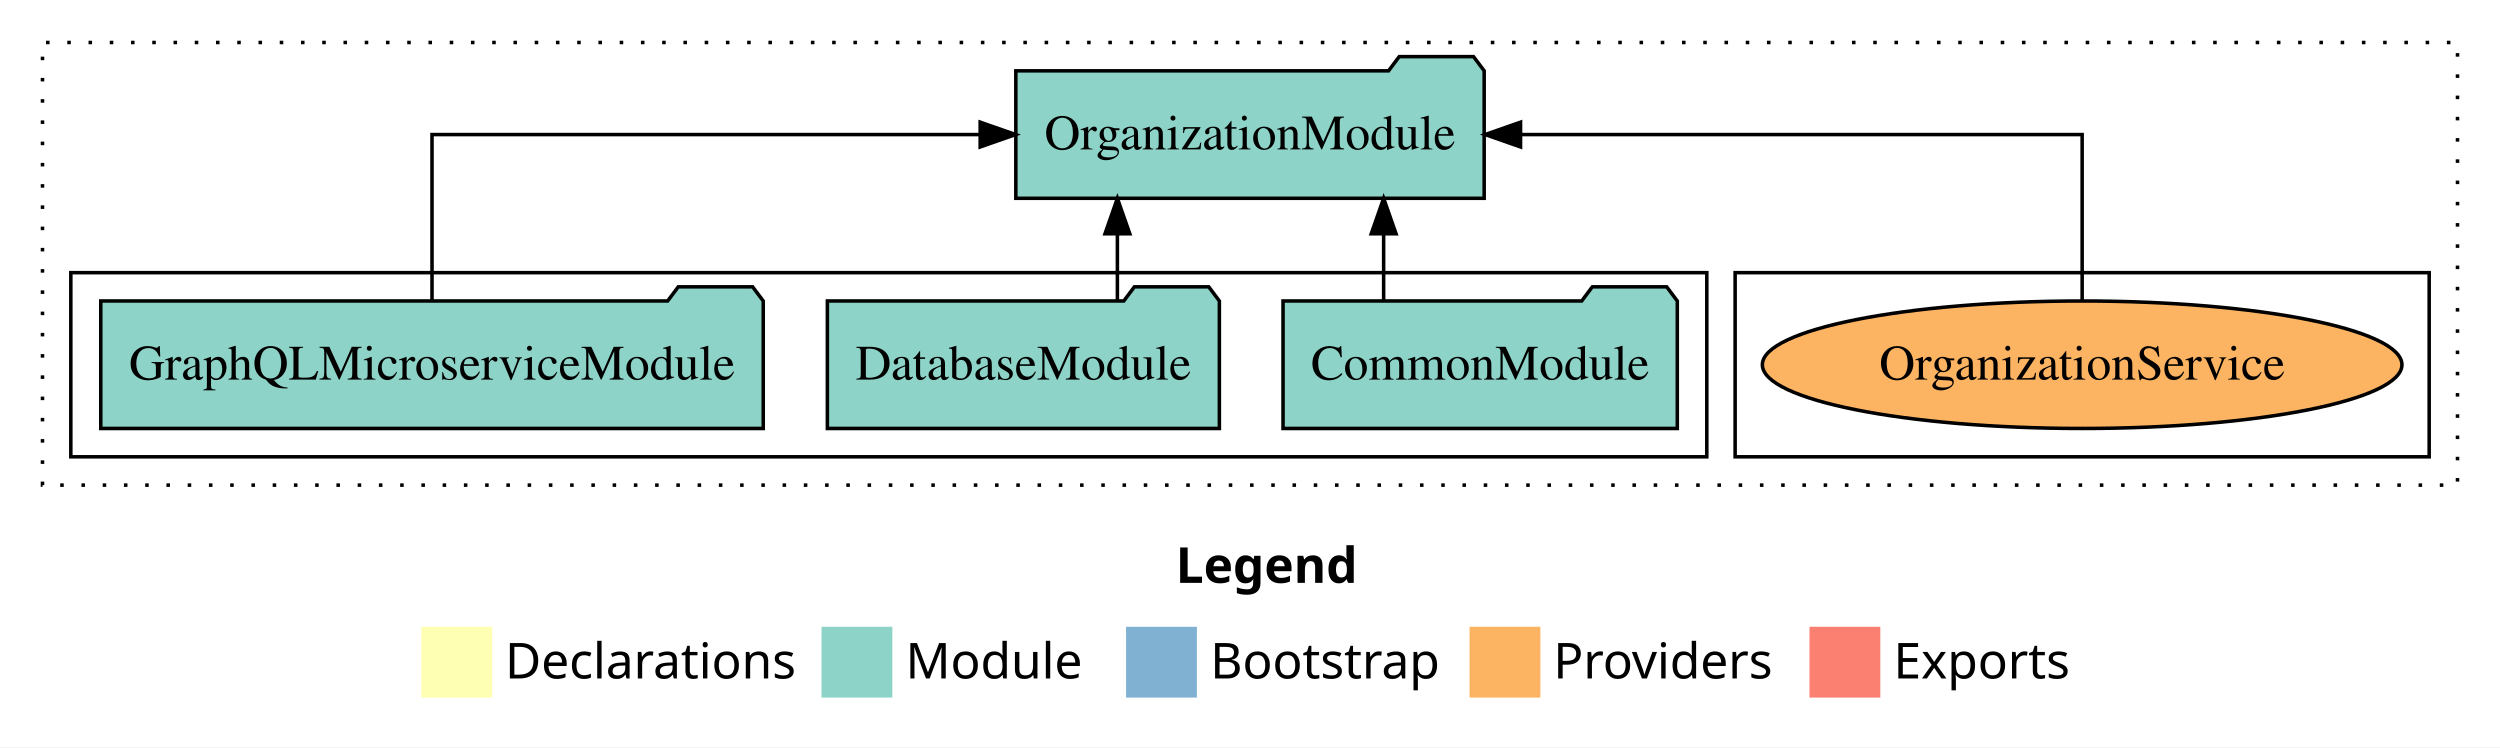
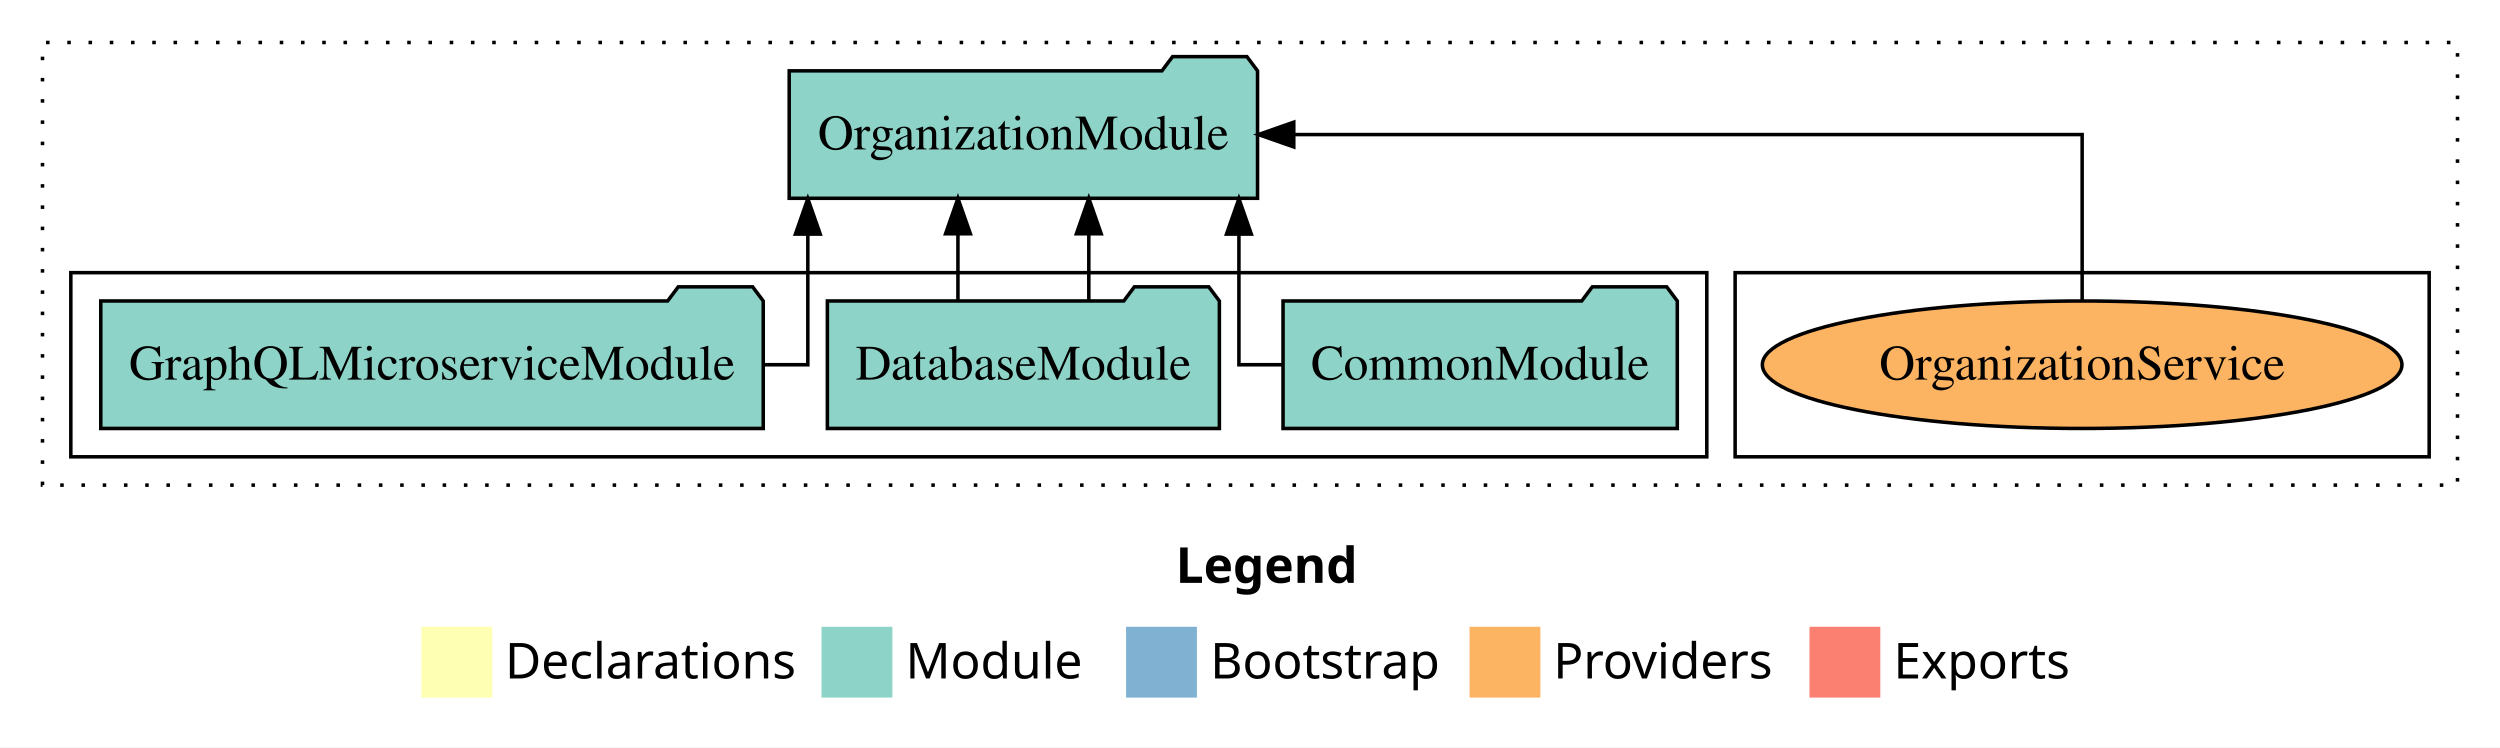
<svg xmlns="http://www.w3.org/2000/svg" width="706pt" height="211pt" viewBox="0.00 0.00 706.00 211.00">
  <g id="graph0" class="graph" transform="scale(1 1) rotate(0) translate(4 207)">
    <polygon fill="white" stroke="transparent" points="-4,4 -4,-207 702,-207 702,4 -4,4" />
    <text text-anchor="start" x="328.01" y="-42.4" font-family="Times-12" font-weight="bold" font-size="14.00">Legend</text>
    <polygon fill="#ffffb3" stroke="transparent" points="115,-10 115,-30 135,-30 135,-10 115,-10" />
    <text text-anchor="start" x="138.63" y="-15.4" font-family="Times-12" font-size="14.00">  Declarations</text>
    <polygon fill="#8dd3c7" stroke="transparent" points="228,-10 228,-30 248,-30 248,-10 228,-10" />
    <text text-anchor="start" x="251.73" y="-15.4" font-family="Times-12" font-size="14.00">  Module</text>
    <polygon fill="#80b1d3" stroke="transparent" points="314,-10 314,-30 334,-30 334,-10 314,-10" />
    <text text-anchor="start" x="337.78" y="-15.4" font-family="Times-12" font-size="14.00">  Bootstrap</text>
    <polygon fill="#fdb462" stroke="transparent" points="411,-10 411,-30 431,-30 431,-10 411,-10" />
    <text text-anchor="start" x="434.67" y="-15.4" font-family="Times-12" font-size="14.00">  Providers</text>
    <polygon fill="#fb8072" stroke="transparent" points="507,-10 507,-30 527,-30 527,-10 507,-10" />
    <text text-anchor="start" x="530.73" y="-15.4" font-family="Times-12" font-size="14.00">  Exports</text>
    <g id="clust1" class="cluster">
      <polygon fill="none" stroke="black" stroke-dasharray="1,5" points="8,-70 8,-195 690,-195 690,-70 8,-70" />
    </g>
    <g id="clust6" class="cluster">
      <polygon fill="none" stroke="black" points="486,-78 486,-130 682,-130 682,-78 486,-78" />
    </g>
    <g id="clust3" class="cluster">
      <polygon fill="none" stroke="black" points="16,-78 16,-130 478,-130 478,-78 16,-78" />
    </g>
    <g id="node1" class="node">
      <polygon fill="#8dd3c7" stroke="black" points="469.67,-122 466.67,-126 445.67,-126 442.67,-122 358.33,-122 358.33,-86 469.67,-86 469.67,-122" />
      <text text-anchor="middle" x="414" y="-99.8" font-family="Times,serif" font-size="14.00">CommonModule</text>
    </g>
    <g id="node4" class="node">
-       <polygon fill="#8dd3c7" stroke="black" points="415.13,-187 412.13,-191 391.13,-191 388.13,-187 282.87,-187 282.87,-151 415.13,-151 415.13,-187" />
-       <text text-anchor="middle" x="349" y="-164.8" font-family="Times,serif" font-size="14.00">OrganizationModule</text>
+       <polygon fill="#8dd3c7" stroke="black" points="351.13,-187 348.13,-191 327.13,-191 324.13,-187 218.87,-187 218.87,-151 351.13,-151 351.13,-187" />
+       <text text-anchor="middle" x="285" y="-164.8" font-family="Times,serif" font-size="14.00">OrganizationModule</text>
    </g>
    <g id="edge1" class="edge">
-       <path fill="none" stroke="black" d="M386.74,-122.11C386.74,-122.11 386.74,-140.99 386.74,-140.99" />
-       <polygon fill="black" stroke="black" points="383.24,-140.99 386.74,-150.99 390.24,-140.99 383.24,-140.99" />
+       <path fill="none" stroke="black" d="M358.05,-104C350.82,-104 345.87,-104 345.87,-104 345.87,-104 345.87,-140.89 345.87,-140.89" />
+       <polygon fill="black" stroke="black" points="342.37,-140.89 345.87,-150.89 349.37,-140.89 342.37,-140.89" />
    </g>
    <g id="node2" class="node">
      <polygon fill="#8dd3c7" stroke="black" points="340.35,-122 337.35,-126 316.35,-126 313.35,-122 229.65,-122 229.65,-86 340.35,-86 340.35,-122" />
      <text text-anchor="middle" x="285" y="-99.8" font-family="Times,serif" font-size="14.00">DatabaseModule</text>
    </g>
    <g id="edge2" class="edge">
-       <path fill="none" stroke="black" d="M311.55,-122.11C311.55,-122.11 311.55,-140.99 311.55,-140.99" />
-       <polygon fill="black" stroke="black" points="308.05,-140.99 311.55,-150.99 315.05,-140.99 308.05,-140.99" />
+       <path fill="none" stroke="black" d="M303.48,-122.11C303.48,-122.11 303.48,-140.99 303.48,-140.99" />
+       <polygon fill="black" stroke="black" points="299.98,-140.99 303.48,-150.99 306.98,-140.99 299.98,-140.99" />
+     </g>
+     <g id="edge3" class="edge">
+       <path fill="none" stroke="black" d="M266.52,-122.11C266.52,-122.11 266.52,-140.99 266.52,-140.99" />
+       <polygon fill="black" stroke="black" points="263.03,-140.99 266.52,-150.99 270.03,-140.99 263.03,-140.99" />
    </g>
    <g id="node3" class="node">
      <polygon fill="#8dd3c7" stroke="black" points="211.54,-122 208.54,-126 187.54,-126 184.54,-122 24.46,-122 24.46,-86 211.54,-86 211.54,-122" />
      <text text-anchor="middle" x="118" y="-99.8" font-family="Times,serif" font-size="14.00">GraphQLMicroserviceModule</text>
    </g>
-     <g id="edge3" class="edge">
-       <path fill="none" stroke="black" d="M118,-122.11C118,-141.34 118,-169 118,-169 118,-169 272.8,-169 272.8,-169" />
-       <polygon fill="black" stroke="black" points="272.8,-172.5 282.8,-169 272.8,-165.5 272.8,-172.5" />
+     <g id="edge4" class="edge">
+       <path fill="none" stroke="black" d="M211.54,-104C219.23,-104 224.13,-104 224.13,-104 224.13,-104 224.13,-140.89 224.13,-140.89" />
+       <polygon fill="black" stroke="black" points="220.63,-140.89 224.13,-150.89 227.63,-140.89 220.63,-140.89" />
    </g>
    <g id="node5" class="node">
      <ellipse fill="#fdb462" stroke="black" cx="584" cy="-104" rx="90.31" ry="18" />
      <text text-anchor="middle" x="584" y="-99.8" font-family="Times,serif" font-size="14.00">OrganizationService</text>
    </g>
-     <g id="edge4" class="edge">
-       <path fill="none" stroke="black" d="M584,-122.11C584,-141.34 584,-169 584,-169 584,-169 425.4,-169 425.4,-169" />
-       <polygon fill="black" stroke="black" points="425.4,-165.5 415.4,-169 425.4,-172.5 425.4,-165.5" />
+     <g id="edge5" class="edge">
+       <path fill="none" stroke="black" d="M584,-122.11C584,-141.34 584,-169 584,-169 584,-169 361.36,-169 361.36,-169" />
+       <polygon fill="black" stroke="black" points="361.36,-165.5 351.36,-169 361.36,-172.5 361.36,-165.5" />
    </g>
  </g>
</svg>
